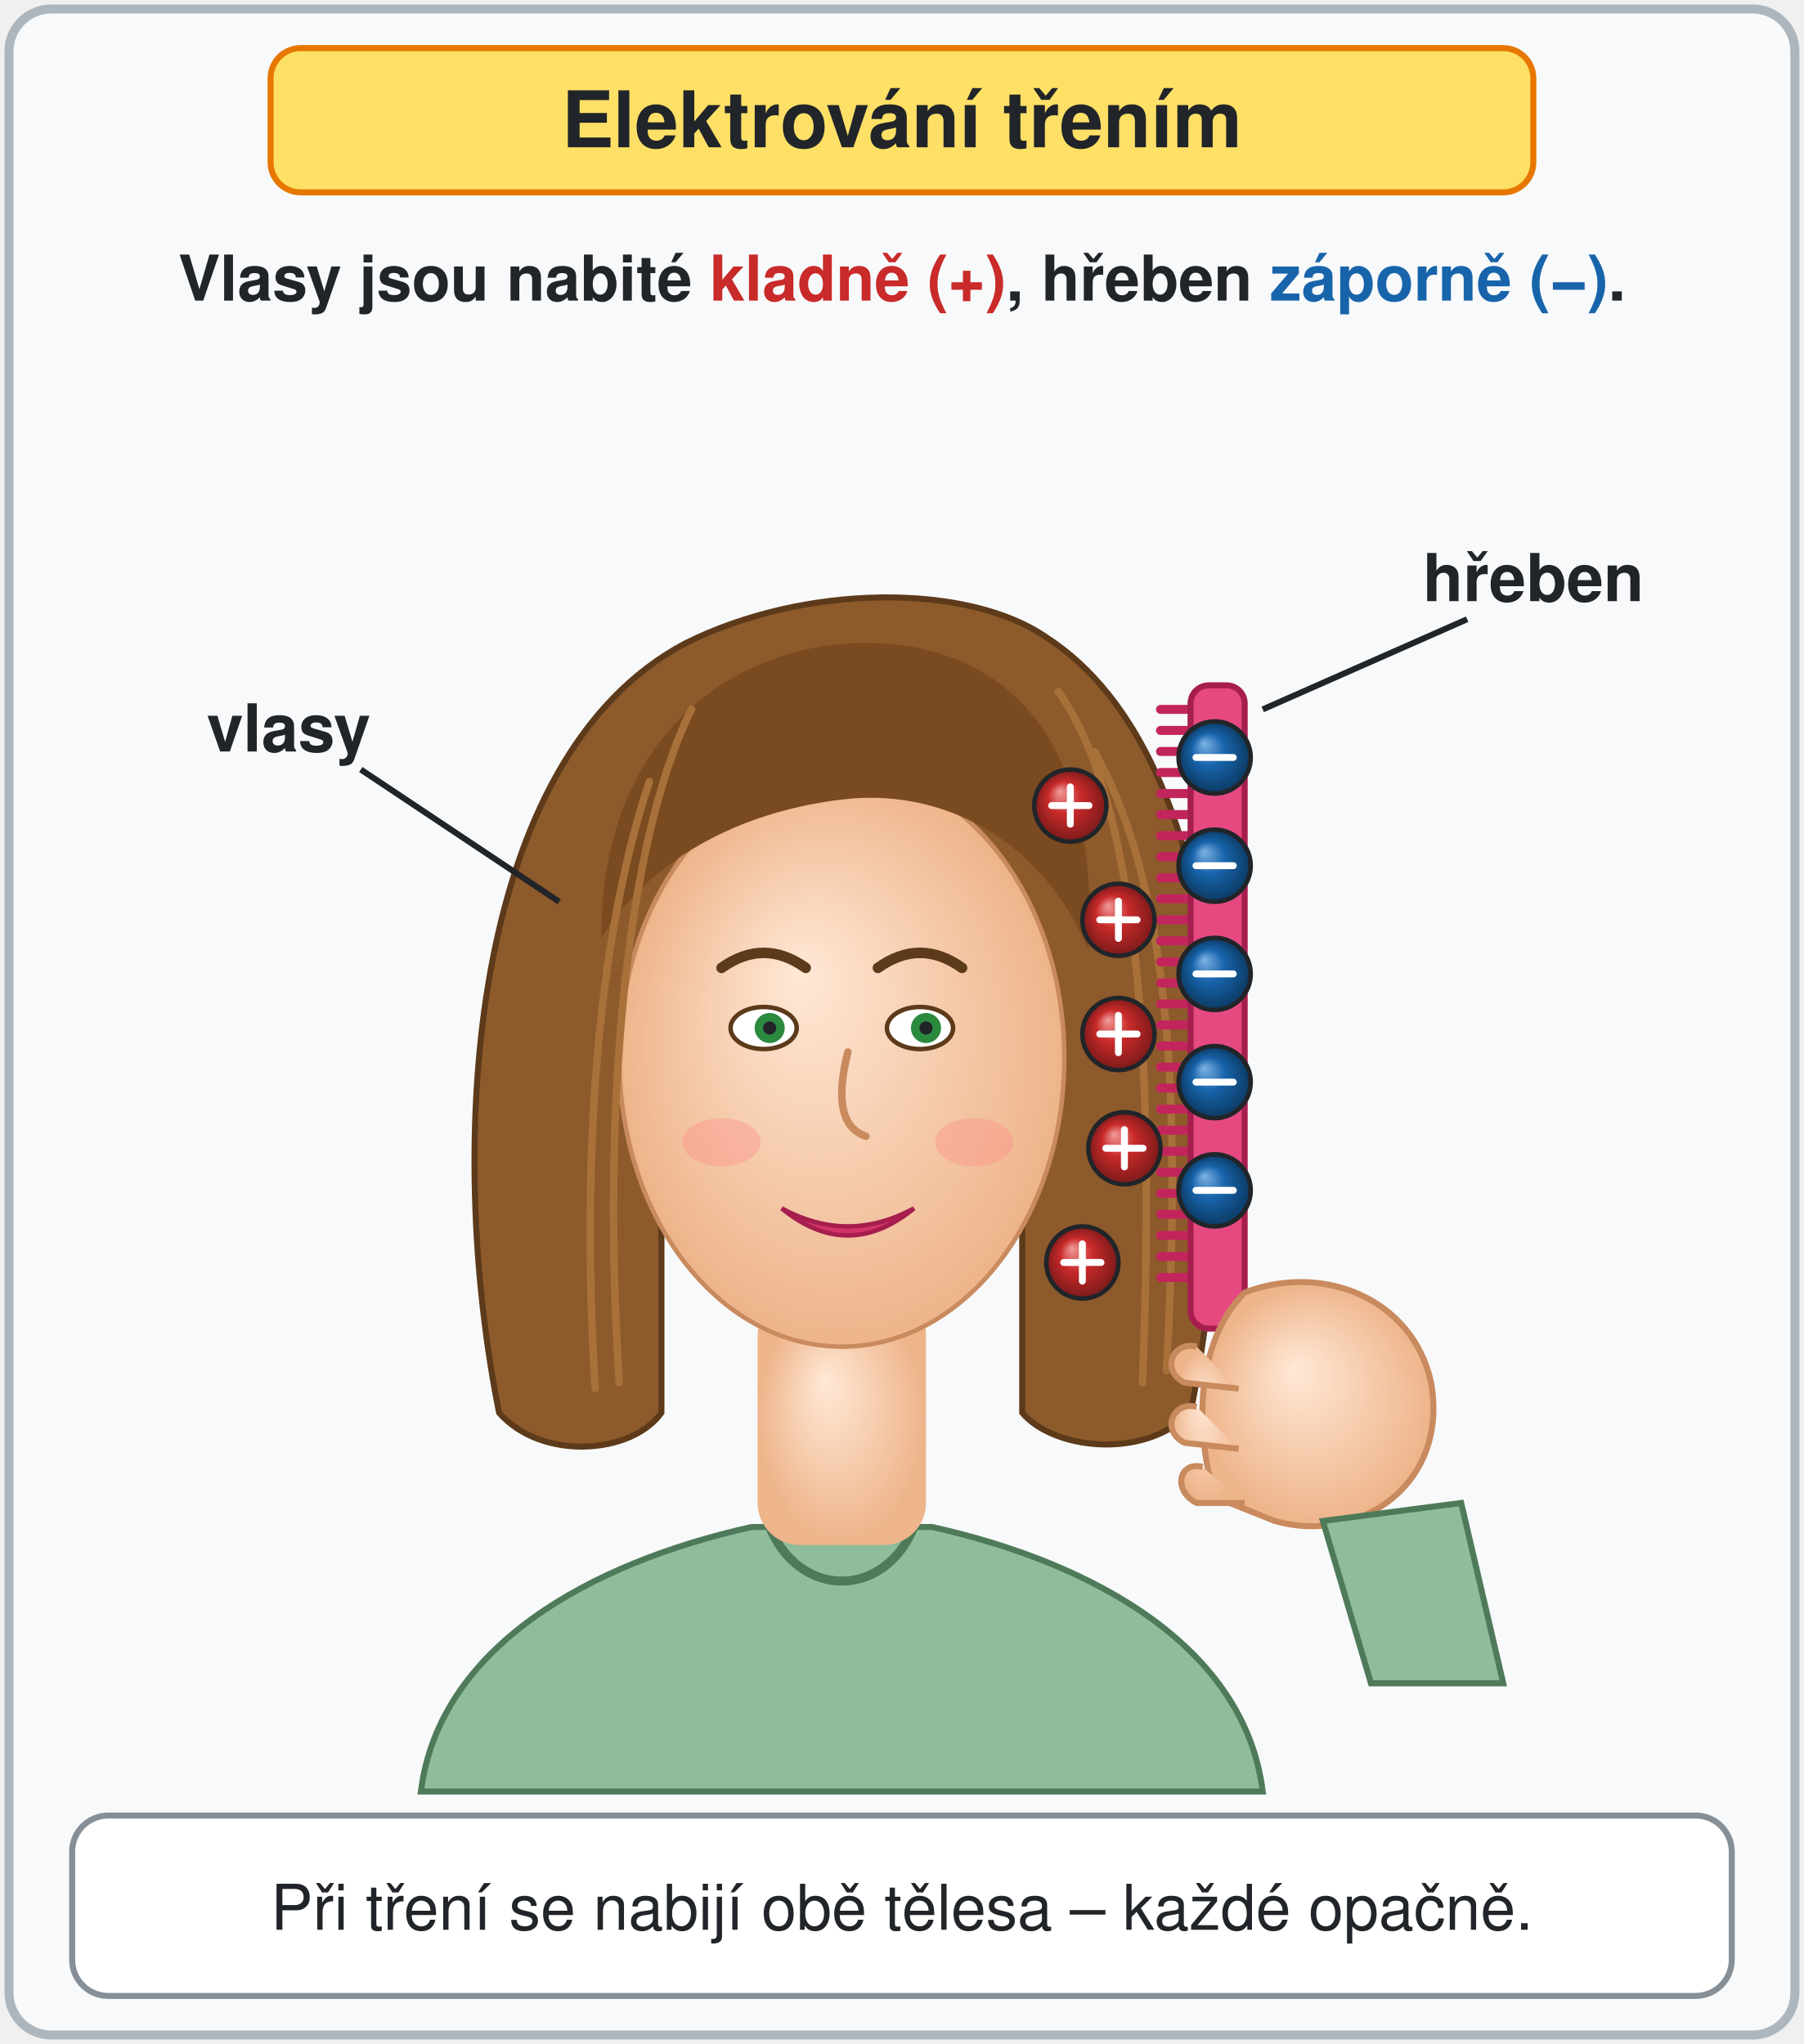
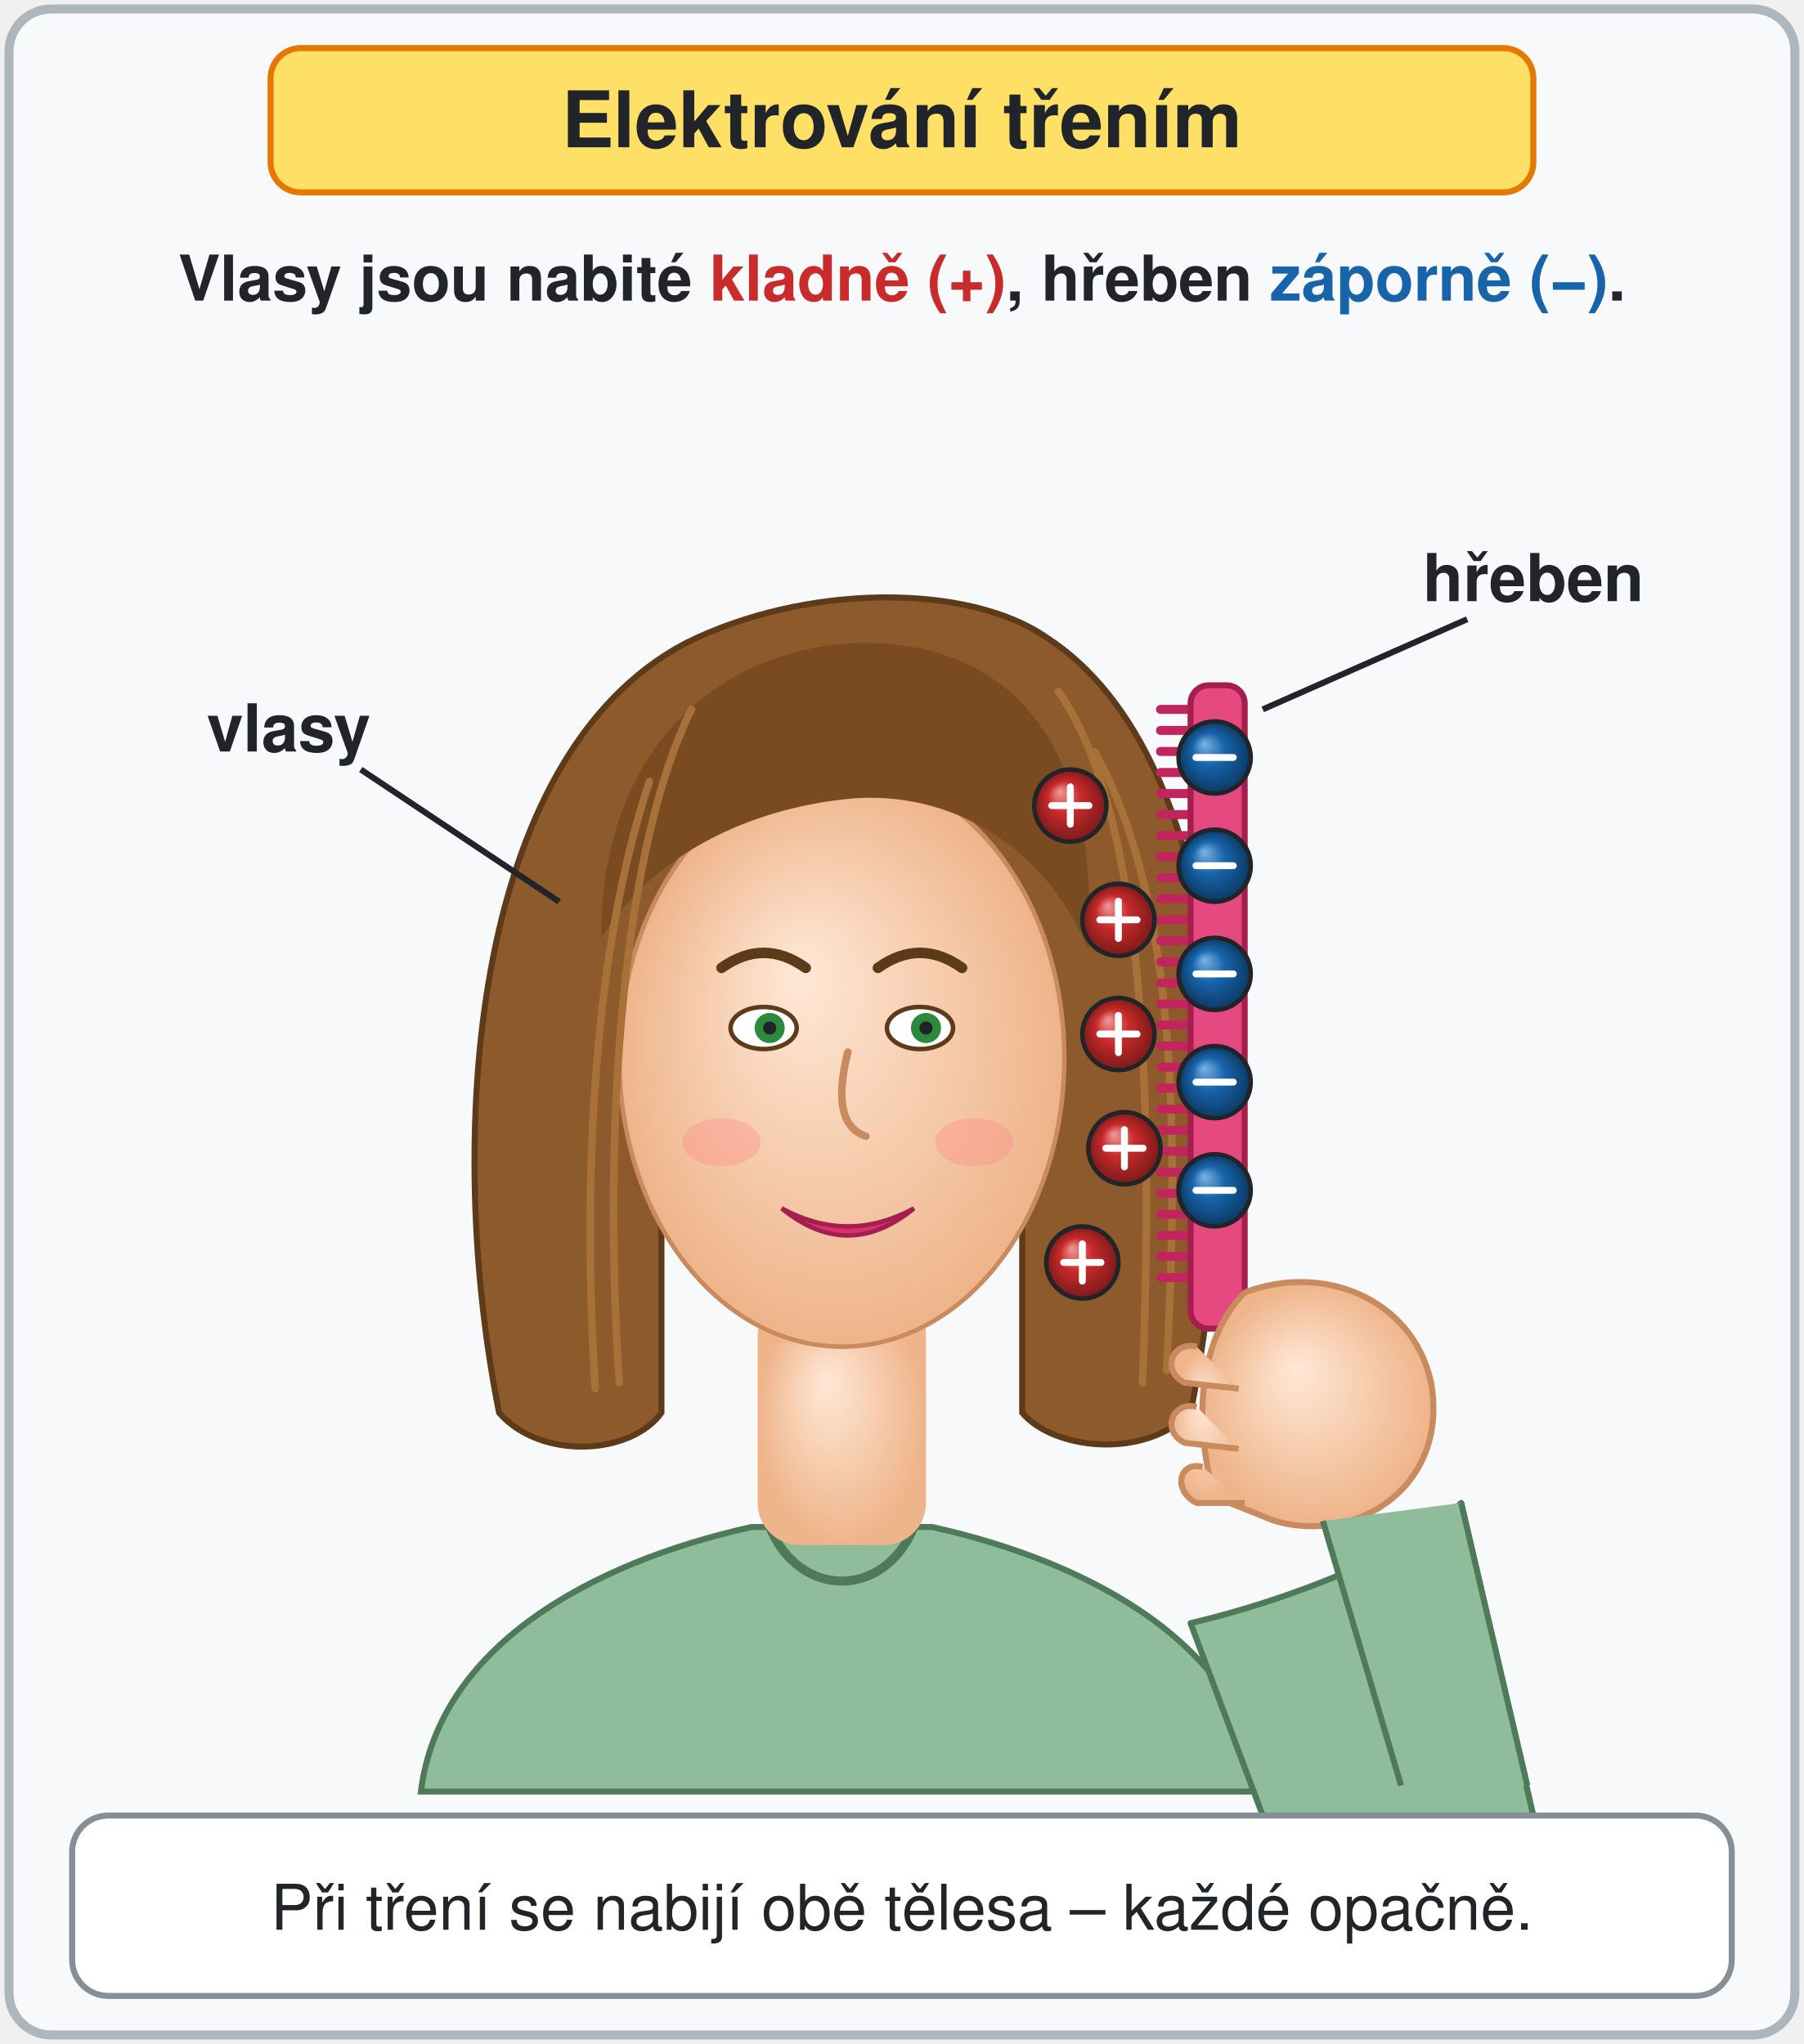
<svg xmlns="http://www.w3.org/2000/svg" viewBox="0 0 600 680" font-family="'Segoe UI', Helvetica, Arial, sans-serif" role="img" aria-label="Animace: dívka se češe růžovým plastovým hřebenem. Vlasy i hřeben jsou na začátku nenabité. Při česání přejde 5 elektronů z vlasů na hřeben. Na vlasech pak zůstane 5 kladných nábojů a na hřebenu je 5 elektronů: vlasy jsou nabité kladně, hřeben záporně.">
  <style>
/* Předloha: PDF Elektrické vlastnosti látek, dvojice fotografií dívky s hřebenem: vlevo zelené elektrony se žlutými šipkami přecházejí z vlasů na hřeben, vpravo + u vlasů a − u hřebenu (fotografie → vlastní kresba, obě fáze jako jedna animace). Animace 11 s: 2 tahy hřebenem, 5 elektronů přeletí na hřeben, na vlasech se objeví 5 znaků +. Počty + a − jsou stejné (nabijí se obě tělesa). Bez animace = koncový stav. */
@keyframes cesani { 0%, 12% { transform: translateY(0); } 19% { transform: translateY(70px); } 26% { transform: translateY(0); } 33% { transform: translateY(70px); } 40%, 100% { transform: translateY(0); } }
@keyframes plus { 0%, 55% { opacity: 0; } 60%, 95% { opacity: 1; } 100% { opacity: 0; } }
- @keyframes c1 { 0%, 11% { opacity: 1; } 13%, 100% { opacity: 0; } }
- @keyframes c2 { 0%, 11% { opacity: 0; } 13%, 56% { opacity: 1; } 58%, 100% { opacity: 0; } }
- @keyframes c3 { 0%, 56% { opacity: 0; } 58%, 100% { opacity: 1; } }
+ @keyframes c1 { 0%, 10% { opacity: 1; } 11%, 100% { opacity: 0; } }
+ @keyframes c2 { 0%, 11.5% { opacity: 0; } 13%, 55% { opacity: 1; } 56%, 100% { opacity: 0; } }
+ @keyframes c3 { 0%, 57% { opacity: 0; } 58.5%, 100% { opacity: 1; } }
.hreben { animation: cesani 11s ease-in-out infinite; } .plus { animation: plus 11s linear infinite; }
.c1 { animation: c1 11s linear infinite; } .c2 { animation: c2 11s linear infinite; } .c3 { animation: c3 11s linear infinite; }
@keyframes e0 { 0%, 11% { transform: translate(-32px, 16px); opacity: 0; } 13%, 40% { transform: translate(-32px, 16px); opacity: 1; } 48%, 95% { transform: translate(0, 0); opacity: 1; } 100% { transform: translate(0, 0); opacity: 0; } }
.e0 { animation: e0 11s ease-in-out infinite; }
@keyframes e1 { 0%, 11% { transform: translate(-26px, 18px); opacity: 0; } 13%, 43% { transform: translate(-26px, 18px); opacity: 1; } 51%, 95% { transform: translate(0, 0); opacity: 1; } 100% { transform: translate(0, 0); opacity: 0; } }
.e1 { animation: e1 11s ease-in-out infinite; }
@keyframes e2 { 0%, 11% { transform: translate(-32px, 20px); opacity: 0; } 13%, 46% { transform: translate(-32px, 20px); opacity: 1; } 54%, 95% { transform: translate(0, 0); opacity: 1; } 100% { transform: translate(0, 0); opacity: 0; } }
.e2 { animation: e2 11s ease-in-out infinite; }
@keyframes e3 { 0%, 11% { transform: translate(-28px, 22px); opacity: 0; } 13%, 49% { transform: translate(-28px, 22px); opacity: 1; } 57%, 95% { transform: translate(0, 0); opacity: 1; } 100% { transform: translate(0, 0); opacity: 0; } }
.e3 { animation: e3 11s ease-in-out infinite; }
@keyframes e4 { 0%, 11% { transform: translate(-30px, 24px); opacity: 0; } 13%, 52% { transform: translate(-30px, 24px); opacity: 1; } 60%, 95% { transform: translate(0, 0); opacity: 1; } 100% { transform: translate(0, 0); opacity: 0; } }
.e4 { animation: e4 11s ease-in-out infinite; }
@media (prefers-reduced-motion: reduce) { * { animation: none !important; } }
</style>
  <defs>
    <radialGradient id="gP" cx="50%" cy="50%" r="50%" fx="35%" fy="30%">
      <stop offset="0" stop-color="#f19a9a" />
      <stop offset="0.45" stop-color="#c92a2a" />
      <stop offset="1" stop-color="#7d1a1a" />
    </radialGradient>
    <radialGradient id="gE" cx="50%" cy="50%" r="50%" fx="35%" fy="30%">
      <stop offset="0" stop-color="#7db3e3" />
      <stop offset="0.45" stop-color="#1864ab" />
      <stop offset="1" stop-color="#0b3a63" />
    </radialGradient>
    <radialGradient id="gN" cx="50%" cy="50%" r="50%" fx="35%" fy="30%">
      <stop offset="0" stop-color="#ffffff" />
      <stop offset="0.45" stop-color="#adb5bd" />
      <stop offset="1" stop-color="#5c636a" />
    </radialGradient>
    <radialGradient id="gObal" cx="50%" cy="50%" r="50%" fx="40%" fy="35%">
      <stop offset="0" stop-color="#f4fbef" />
      <stop offset="1" stop-color="#c5e1b0" />
    </radialGradient>
    <radialGradient id="gJadro" cx="50%" cy="50%" r="50%">
      <stop offset="0" stop-color="#fff4e6" />
      <stop offset="1" stop-color="#ffc9a0" />
    </radialGradient>
    <linearGradient id="gKov" x1="0" y1="0" x2="1" y2="0">
      <stop offset="0" stop-color="#6c757d" />
      <stop offset="0.35" stop-color="#f1f3f5" />
      <stop offset="0.7" stop-color="#adb5bd" />
      <stop offset="1" stop-color="#495057" />
    </linearGradient>
    <linearGradient id="gKovV" x1="0" y1="0" x2="0" y2="1">
      <stop offset="0" stop-color="#f1f3f5" />
      <stop offset="0.5" stop-color="#ced4da" />
      <stop offset="1" stop-color="#868e96" />
    </linearGradient>
    <radialGradient id="gZlato" cx="50%" cy="50%" r="50%" fx="38%" fy="32%">
      <stop offset="0" stop-color="#fff9db" />
      <stop offset="0.35" stop-color="#fcc419" />
      <stop offset="1" stop-color="#a86b00" />
    </radialGradient>
    <radialGradient id="gSklo" cx="50%" cy="50%" r="50%" fx="30%" fy="25%">
      <stop offset="0" stop-color="#ffffff" />
      <stop offset="0.6" stop-color="#e7f5ff" />
      <stop offset="1" stop-color="#c5f6fa" />
    </radialGradient>
    <radialGradient id="gKuze" cx="50%" cy="50%" r="50%" fx="40%" fy="35%">
      <stop offset="0" stop-color="#ffe8d6" />
      <stop offset="1" stop-color="#eeb48a" />
    </radialGradient>
    <linearGradient id="gPlast" x1="0" y1="0" x2="0" y2="1">
      <stop offset="0" stop-color="#ffd8a8" />
      <stop offset="0.5" stop-color="#fd7e14" />
      <stop offset="1" stop-color="#c2410c" />
    </linearGradient>
    <linearGradient id="gDeska" x1="0" y1="0" x2="1" y2="0">
      <stop offset="0" stop-color="#212529" />
      <stop offset="0.45" stop-color="#6c757d" />
      <stop offset="1" stop-color="#212529" />
    </linearGradient>
  </defs>
  <rect x="3" y="3" width="594" height="674" rx="14" fill="#f8f9fa" stroke="#adb5bd" stroke-width="3" />
  <rect x="90" y="16" width="420" height="48" rx="10" fill="#ffe066" stroke="#e67700" stroke-width="2" />
  <text x="300" y="49" font-size="26" font-weight="bold" fill="#212529" text-anchor="middle">Elektrování třením</text>
  <text class="c1" x="300" y="100" font-size="21" font-weight="bold" fill="#212529" text-anchor="middle" opacity="0">Vlasy i hřeben jsou zatím nenabité.</text>
  <text class="c2" x="300" y="100" font-size="21" font-weight="bold" fill="#1864ab" text-anchor="middle" opacity="0">Při česání přecházejí elektrony z vlasů na hřeben.</text>
  <text class="c3" x="300" y="100" font-size="21" font-weight="bold" fill="#212529" text-anchor="middle">Vlasy jsou nabité <tspan fill="#c92a2a">kladně (+)</tspan>, hřeben <tspan fill="#1864ab">záporně (−)</tspan>.</text>
  <path d="M140 596C146 548 196 520 250 508L310 508C364 520 414 548 420 596Z" fill="#8fbc9a" stroke="#4f7a5a" stroke-width="2" />
+   <path d="M396 540C430 532 470 516 486 500L510 604H420Z" fill="#8fbc9a" stroke="#4f7a5a" stroke-width="2" stroke-linejoin="round" />
  <path d="M256 508C266 532 294 532 304 508" fill="none" stroke="#4f7a5a" stroke-width="3" />
  <rect x="252" y="430" width="56" height="84" rx="14" fill="url(#gKuze)" />
  <path d="M166 470C148 380 156 252 228 214C268 194 322 194 348 212C410 252 414 380 396 470C380 486 350 482 340 470L340 300L220 300L220 470C210 484 180 486 166 470Z" fill="#8d5a2b" stroke="#5c3a1a" stroke-width="2" />
  <ellipse cx="280" cy="352" rx="74" ry="96" fill="url(#gKuze)" stroke="#c98a5e" stroke-width="1.5" />
  <path d="M200 312C200 238 252 212 292 214C338 216 366 250 362 316C346 278 312 262 280 266C246 270 216 286 200 312Z" fill="#7a4a20" />
  <path d="M352 230C380 270 384 360 380 460M364 250C392 300 392 380 388 456M230 236C208 280 200 370 206 460M216 260C196 320 194 400 198 462" stroke="#a9713a" stroke-width="2.5" fill="none" stroke-linecap="round" />
  <path d="M240 322Q254 312 268 322M292 322Q306 312 320 322" stroke="#5c3a1a" stroke-width="3.5" fill="none" stroke-linecap="round" />
  <ellipse cx="254" cy="342" rx="11" ry="7" fill="#ffffff" stroke="#5c3a1a" stroke-width="1.5" />
  <circle cx="256" cy="342" r="5" fill="#2b8a3e" />
  <circle cx="256" cy="342" r="2.2" fill="#212529" />
  <ellipse cx="306" cy="342" rx="11" ry="7" fill="#ffffff" stroke="#5c3a1a" stroke-width="1.5" />
  <circle cx="308" cy="342" r="5" fill="#2b8a3e" />
  <circle cx="308" cy="342" r="2.2" fill="#212529" />
  <path d="M282 350Q276 374 288 378" stroke="#c98a5e" stroke-width="2.5" fill="none" stroke-linecap="round" />
  <path d="M260 402Q282 414 304 402Q282 420 260 402Z" fill="#d6336c" stroke="#a61e4d" stroke-width="1.5" />
  <ellipse cx="240" cy="380" rx="13" ry="8" fill="#ff8787" opacity="0.35" />
  <ellipse cx="324" cy="380" rx="13" ry="8" fill="#ff8787" opacity="0.35" />
  <g class="hreben">
    <path d="M386 236H399M386 243H399M386 250H399M386 257H399M386 264H399M386 271H399M386 278H399M386 285H399M386 292H399M386 299H399M386 306H399M386 313H399M386 320H399M386 327H399M386 334H399M386 341H399M386 348H399M386 355H399M386 362H399M386 369H399M386 376H399M386 383H399M386 390H399M386 397H399M386 404H399M386 411H399M386 418H399M386 425H399" stroke="#c2255c" stroke-width="3" stroke-linecap="round" />
    <rect x="396" y="228" width="18" height="214" rx="6" fill="#e64980" stroke="#a61e4d" stroke-width="2" />
    <path d="M414 430C440 420 470 432 476 460C482 494 452 514 424 506L404 498C396 470 400 444 414 430Z" fill="url(#gKuze)" stroke="#c98a5e" stroke-width="2" />
    <path d="M398 448C390 446 386 456 394 460L412 462M398 468C390 466 386 476 394 480L412 482M400 488C392 486 390 496 398 500L414 500" fill="url(#gKuze)" stroke="#c98a5e" stroke-width="2" />
-     <path d="M440 506L456 560L500 560L486 500Z" fill="#8fbc9a" stroke="#4f7a5a" stroke-width="2" />
+     <path d="M440 506L466 594H508L486 500Z" fill="#8fbc9a" />
+     <path d="M440 506L466 594M486 500L508 594" stroke="#4f7a5a" stroke-width="2" fill="none" />
  </g>
  <g class="plus">
    <g>
      <circle cx="356" cy="268" r="12" fill="url(#gP)" stroke="#212529" stroke-width="1.5" />
      <path d="M349.8 268H362.2M356 261.8V274.2" stroke="#fff" stroke-width="2.3" stroke-linecap="round" />
    </g>
    <g>
      <circle cx="372" cy="306" r="12" fill="url(#gP)" stroke="#212529" stroke-width="1.5" />
      <path d="M365.8 306H378.2M372 299.8V312.2" stroke="#fff" stroke-width="2.3" stroke-linecap="round" />
    </g>
    <g>
      <circle cx="372" cy="344" r="12" fill="url(#gP)" stroke="#212529" stroke-width="1.5" />
      <path d="M365.8 344H378.2M372 337.8V350.2" stroke="#fff" stroke-width="2.3" stroke-linecap="round" />
    </g>
    <g>
      <circle cx="374" cy="382" r="12" fill="url(#gP)" stroke="#212529" stroke-width="1.5" />
      <path d="M367.8 382H380.2M374 375.8V388.2" stroke="#fff" stroke-width="2.3" stroke-linecap="round" />
    </g>
    <g>
      <circle cx="360" cy="420" r="12" fill="url(#gP)" stroke="#212529" stroke-width="1.5" />
      <path d="M353.8 420H366.2M360 413.8V426.2" stroke="#fff" stroke-width="2.3" stroke-linecap="round" />
    </g>
  </g>
  <g class="e0">
    <circle cx="404" cy="252" r="12" fill="url(#gE)" stroke="#212529" stroke-width="1.5" />
    <path d="M397.8 252H410.2" stroke="#fff" stroke-width="2.3" stroke-linecap="round" />
  </g>
  <g class="e1">
    <circle cx="404" cy="288" r="12" fill="url(#gE)" stroke="#212529" stroke-width="1.5" />
    <path d="M397.8 288H410.2" stroke="#fff" stroke-width="2.3" stroke-linecap="round" />
  </g>
  <g class="e2">
    <circle cx="404" cy="324" r="12" fill="url(#gE)" stroke="#212529" stroke-width="1.5" />
    <path d="M397.8 324H410.2" stroke="#fff" stroke-width="2.3" stroke-linecap="round" />
  </g>
  <g class="e3">
    <circle cx="404" cy="360" r="12" fill="url(#gE)" stroke="#212529" stroke-width="1.5" />
    <path d="M397.8 360H410.2" stroke="#fff" stroke-width="2.3" stroke-linecap="round" />
  </g>
  <g class="e4">
    <circle cx="404" cy="396" r="12" fill="url(#gE)" stroke="#212529" stroke-width="1.5" />
    <path d="M397.8 396H410.2" stroke="#fff" stroke-width="2.3" stroke-linecap="round" />
  </g>
  <text x="510" y="200" font-size="22" fill="#212529" text-anchor="middle" font-weight="bold">hřeben</text>
  <path d="M488 206L420 236" stroke="#212529" stroke-width="2" />
  <text x="96" y="250" font-size="22" fill="#212529" text-anchor="middle" font-weight="bold">vlasy</text>
  <path d="M120 256L186 300" stroke="#212529" stroke-width="2" />
  <rect x="24" y="604" width="552" height="60" rx="12" fill="#ffffff" stroke="#868e96" stroke-width="2" />
  <text x="300" y="642" font-size="21" fill="#212529" text-anchor="middle">Při tření se nabijí obě tělesa – každé opačně.</text>
</svg>
